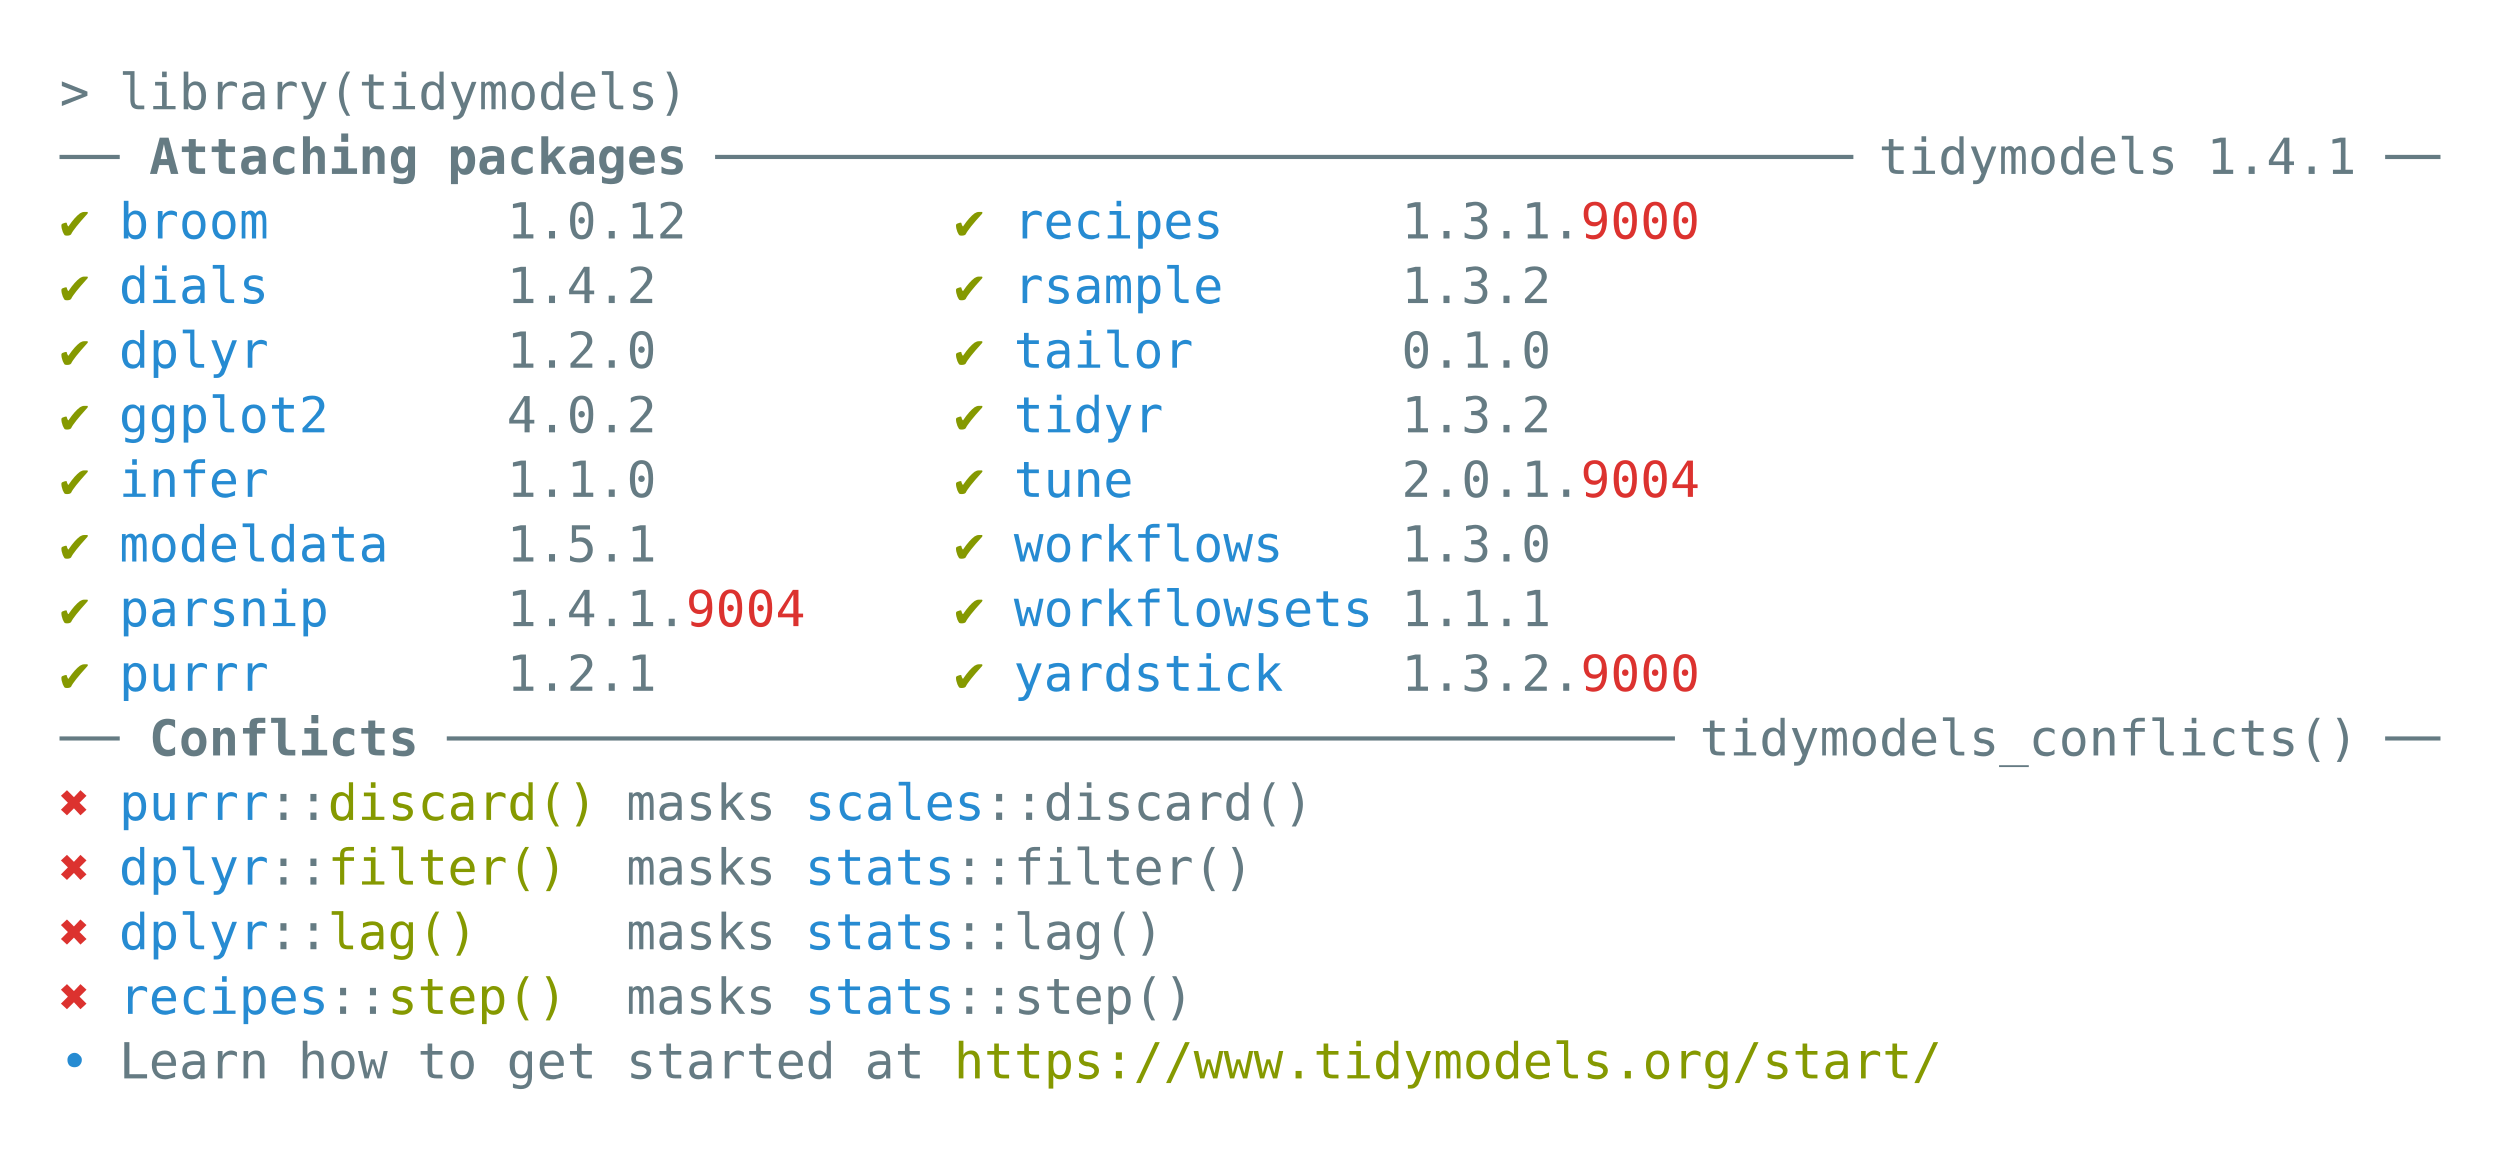
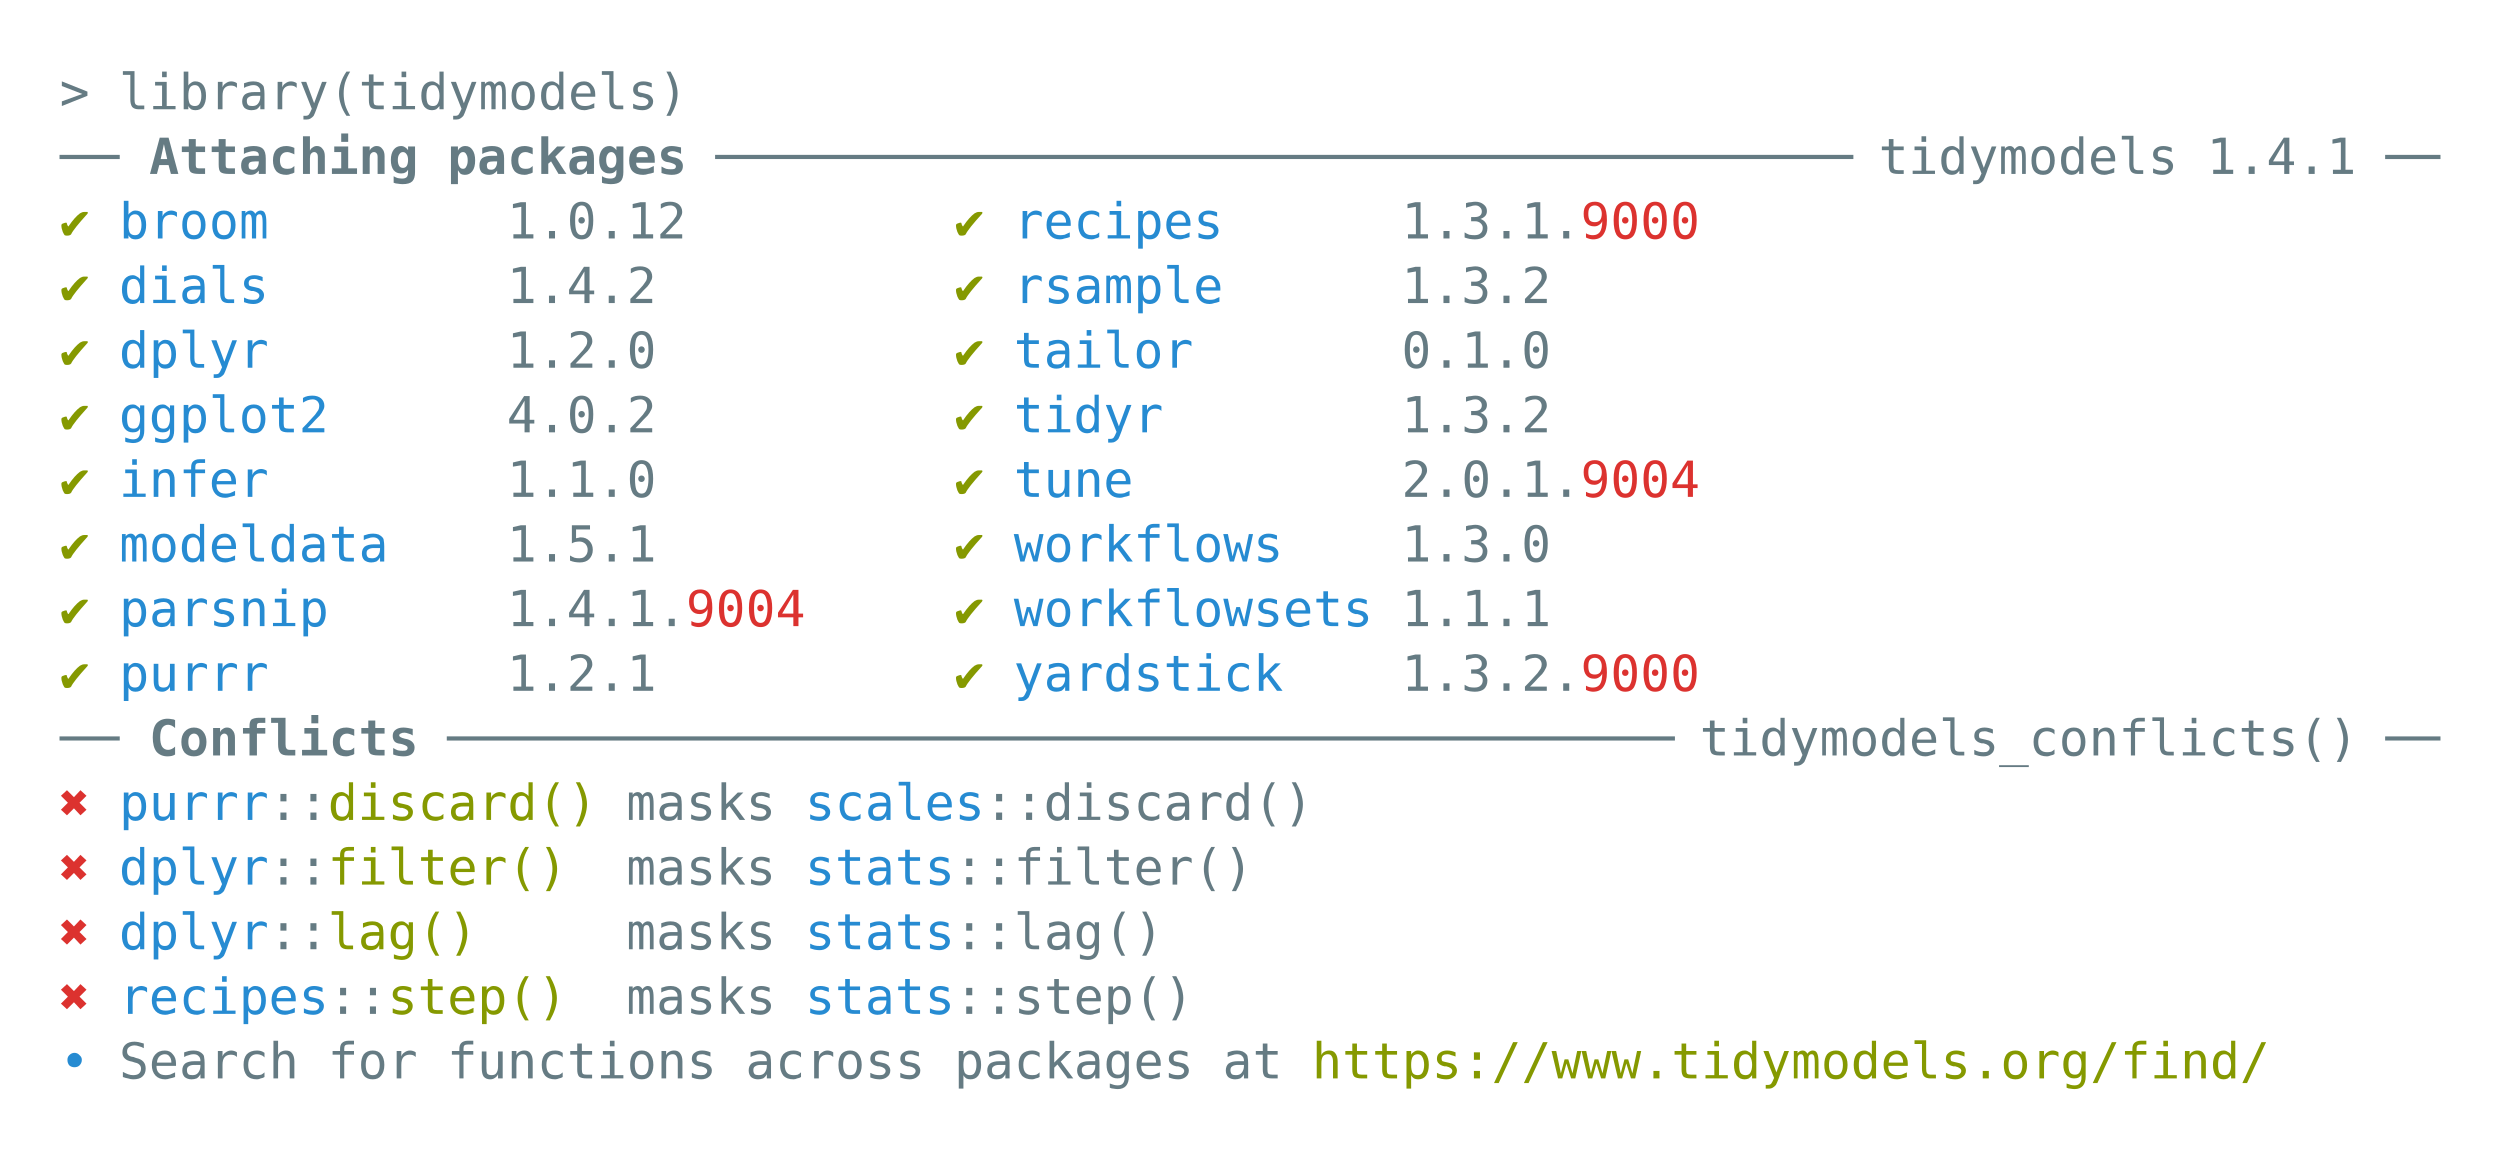
<svg xmlns="http://www.w3.org/2000/svg" xmlns:xlink="http://www.w3.org/1999/xlink" width="840" height="387.36">
  <rect width="840" height="387.36" rx="0" ry="0" class="a" />
  <svg height="347.36" viewBox="0 0 80 34.736" width="800" x="20" y="20">
    <style>.a{fill:rgb(255,255,255)}.b{font-family:'Fira Code',Monaco,Consolas,Menlo,'Bitstream Vera Sans Mono','Powerline Symbols',monospace}.c{fill:transparent}.d{fill:rgb(101,123,131);white-space:pre}.e{fill:rgb(101,123,131);font-weight:bold;white-space:pre}.f{fill:rgb(133,153,0);white-space:pre}.g{fill:rgb(38,139,210);white-space:pre}.h{fill:rgb(220,50,47);white-space:pre}</style>
    <g font-family="'Fira Code',Monaco,Consolas,Menlo,'Bitstream Vera Sans Mono','Powerline Symbols',monospace" font-size="1.67" class="b">
      <defs>
        <symbol id="a">
          <rect height="16" width="80" x="0" y="0" class="c" />
        </symbol>
      </defs>
      <rect height="34.736" width="80" class="a" />
      <svg x="0" y="0" width="80">
        <svg x="0">
          <use xlink:href="#a" />
          <text font-size="1.67" x="0" y="1.67" class="d">&gt;</text>
          <text font-size="1.67" x="2.004" y="1.67" class="d">library(tidymodels)</text>
          <text font-size="1.67" x="0" y="3.841" class="d">──</text>
          <text font-size="1.67" x="3.006" y="3.841" class="e">Attaching</text>
          <text font-size="1.67" x="13.026" y="3.841" class="e">packages</text>
          <text font-size="1.67" x="22.044" y="3.841" class="d">──────────────────────────────────────</text>
          <text font-size="1.67" x="61.122" y="3.841" class="d">tidymodels</text>
          <text font-size="1.67" x="72.144" y="3.841" class="d">1.4.1</text>
          <text font-size="1.67" x="78.156" y="3.841" class="d">──</text>
          <text font-size="1.67" x="0" y="6.012" class="f">✔</text>
          <text font-size="1.67" x="2.004" y="6.012" class="g">broom</text>
          <text font-size="1.67" x="15.03" y="6.012" class="d">1.0.12</text>
          <text font-size="1.67" x="30.06" y="6.012" class="f">✔</text>
          <text font-size="1.67" x="32.064" y="6.012" class="g">recipes</text>
          <text font-size="1.67" x="45.09" y="6.012" class="d">1.3.1.</text>
          <text font-size="1.67" x="51.102" y="6.012" class="h">9000</text>
          <text font-size="1.67" x="0" y="8.183" class="f">✔</text>
          <text font-size="1.67" x="2.004" y="8.183" class="g">dials</text>
          <text font-size="1.67" x="15.03" y="8.183" class="d">1.4.2</text>
          <text font-size="1.67" x="30.06" y="8.183" class="f">✔</text>
          <text font-size="1.67" x="32.064" y="8.183" class="g">rsample</text>
          <text font-size="1.67" x="45.09" y="8.183" class="d">1.3.2</text>
          <text font-size="1.67" x="0" y="10.354" class="f">✔</text>
          <text font-size="1.67" x="2.004" y="10.354" class="g">dplyr</text>
          <text font-size="1.67" x="15.03" y="10.354" class="d">1.2.0</text>
          <text font-size="1.67" x="30.06" y="10.354" class="f">✔</text>
          <text font-size="1.67" x="32.064" y="10.354" class="g">tailor</text>
          <text font-size="1.67" x="45.09" y="10.354" class="d">0.1.0</text>
          <text font-size="1.67" x="0" y="12.525" class="f">✔</text>
          <text font-size="1.67" x="2.004" y="12.525" class="g">ggplot2</text>
          <text font-size="1.67" x="15.03" y="12.525" class="d">4.0.2</text>
          <text font-size="1.67" x="30.06" y="12.525" class="f">✔</text>
          <text font-size="1.67" x="32.064" y="12.525" class="g">tidyr</text>
          <text font-size="1.67" x="45.09" y="12.525" class="d">1.3.2</text>
          <text font-size="1.67" x="0" y="14.696" class="f">✔</text>
          <text font-size="1.67" x="2.004" y="14.696" class="g">infer</text>
          <text font-size="1.67" x="15.03" y="14.696" class="d">1.1.0</text>
          <text font-size="1.67" x="30.06" y="14.696" class="f">✔</text>
          <text font-size="1.67" x="32.064" y="14.696" class="g">tune</text>
          <text font-size="1.67" x="45.09" y="14.696" class="d">2.0.1.</text>
          <text font-size="1.67" x="51.102" y="14.696" class="h">9004</text>
          <text font-size="1.67" x="0" y="16.867" class="f">✔</text>
          <text font-size="1.67" x="2.004" y="16.867" class="g">modeldata</text>
          <text font-size="1.67" x="15.03" y="16.867" class="d">1.5.1</text>
          <text font-size="1.67" x="30.06" y="16.867" class="f">✔</text>
          <text font-size="1.67" x="32.064" y="16.867" class="g">workflows</text>
          <text font-size="1.67" x="45.09" y="16.867" class="d">1.3.0</text>
          <text font-size="1.67" x="0" y="19.038" class="f">✔</text>
          <text font-size="1.67" x="2.004" y="19.038" class="g">parsnip</text>
          <text font-size="1.67" x="15.03" y="19.038" class="d">1.4.1.</text>
          <text font-size="1.67" x="21.042" y="19.038" class="h">9004</text>
          <text font-size="1.67" x="30.06" y="19.038" class="f">✔</text>
          <text font-size="1.67" x="32.064" y="19.038" class="g">workflowsets</text>
          <text font-size="1.67" x="45.09" y="19.038" class="d">1.1.1</text>
          <text font-size="1.67" x="0" y="21.209" class="f">✔</text>
          <text font-size="1.67" x="2.004" y="21.209" class="g">purrr</text>
          <text font-size="1.67" x="15.03" y="21.209" class="d">1.2.1</text>
          <text font-size="1.67" x="30.06" y="21.209" class="f">✔</text>
          <text font-size="1.67" x="32.064" y="21.209" class="g">yardstick</text>
          <text font-size="1.67" x="45.09" y="21.209" class="d">1.3.2.</text>
          <text font-size="1.67" x="51.102" y="21.209" class="h">9000</text>
          <text font-size="1.67" x="0" y="23.38" class="d">──</text>
          <text font-size="1.67" x="3.006" y="23.38" class="e">Conflicts</text>
          <text font-size="1.67" x="13.026" y="23.38" class="d">─────────────────────────────────────────</text>
          <text font-size="1.67" x="55.11" y="23.38" class="d">tidymodels_conflicts()</text>
          <text font-size="1.67" x="78.156" y="23.38" class="d">──</text>
          <text font-size="1.67" x="0" y="25.551" class="h">✖</text>
          <text font-size="1.67" x="2.004" y="25.551" class="g">purrr</text>
          <text font-size="1.67" x="7.014" y="25.551" class="d">::</text>
          <text font-size="1.67" x="9.018" y="25.551" class="f">discard()</text>
          <text font-size="1.67" x="19.038" y="25.551" class="d">masks</text>
          <text font-size="1.67" x="25.05" y="25.551" class="g">scales</text>
          <text font-size="1.67" x="31.062" y="25.551" class="d">::discard()</text>
          <text font-size="1.67" x="0" y="27.722" class="h">✖</text>
          <text font-size="1.67" x="2.004" y="27.722" class="g">dplyr</text>
          <text font-size="1.67" x="7.014" y="27.722" class="d">::</text>
          <text font-size="1.67" x="9.018" y="27.722" class="f">filter()</text>
          <text font-size="1.67" x="19.038" y="27.722" class="d">masks</text>
          <text font-size="1.67" x="25.05" y="27.722" class="g">stats</text>
          <text font-size="1.67" x="30.06" y="27.722" class="d">::filter()</text>
          <text font-size="1.67" x="0" y="29.893" class="h">✖</text>
          <text font-size="1.67" x="2.004" y="29.893" class="g">dplyr</text>
          <text font-size="1.67" x="7.014" y="29.893" class="d">::</text>
          <text font-size="1.67" x="9.018" y="29.893" class="f">lag()</text>
          <text font-size="1.67" x="19.038" y="29.893" class="d">masks</text>
          <text font-size="1.67" x="25.05" y="29.893" class="g">stats</text>
          <text font-size="1.67" x="30.06" y="29.893" class="d">::lag()</text>
          <text font-size="1.67" x="0" y="32.064" class="h">✖</text>
          <text font-size="1.67" x="2.004" y="32.064" class="g">recipes</text>
          <text font-size="1.67" x="9.018" y="32.064" class="d">::</text>
          <text font-size="1.67" x="11.022" y="32.064" class="f">step()</text>
          <text font-size="1.67" x="19.038" y="32.064" class="d">masks</text>
          <text font-size="1.67" x="25.05" y="32.064" class="g">stats</text>
          <text font-size="1.67" x="30.06" y="32.064" class="d">::step()</text>
          <text font-size="1.67" x="0" y="34.235" class="g">•</text>
-           <text font-size="1.67" x="2.004" y="34.235" class="d">Learn</text>
-           <text font-size="1.67" x="8.016" y="34.235" class="d">how</text>
-           <text font-size="1.67" x="12.024" y="34.235" class="d">to</text>
-           <text font-size="1.67" x="15.03" y="34.235" class="d">get</text>
-           <text font-size="1.67" x="19.038" y="34.235" class="d">started</text>
-           <text font-size="1.67" x="27.054" y="34.235" class="d">at</text>
-           <text font-size="1.67" x="30.06" y="34.235" class="f">https://www.tidymodels.org/start/</text>
+           <text font-size="1.67" x="2.004" y="34.235" class="d">Search</text>
+           <text font-size="1.67" x="9.018" y="34.235" class="d">for</text>
+           <text font-size="1.67" x="13.026" y="34.235" class="d">functions</text>
+           <text font-size="1.67" x="23.046" y="34.235" class="d">across</text>
+           <text font-size="1.67" x="30.06" y="34.235" class="d">packages</text>
+           <text font-size="1.67" x="39.078" y="34.235" class="d">at</text>
+           <text font-size="1.67" x="42.084" y="34.235" class="f">https://www.tidymodels.org/find/</text>
        </svg>
      </svg>
    </g>
  </svg>
</svg>
